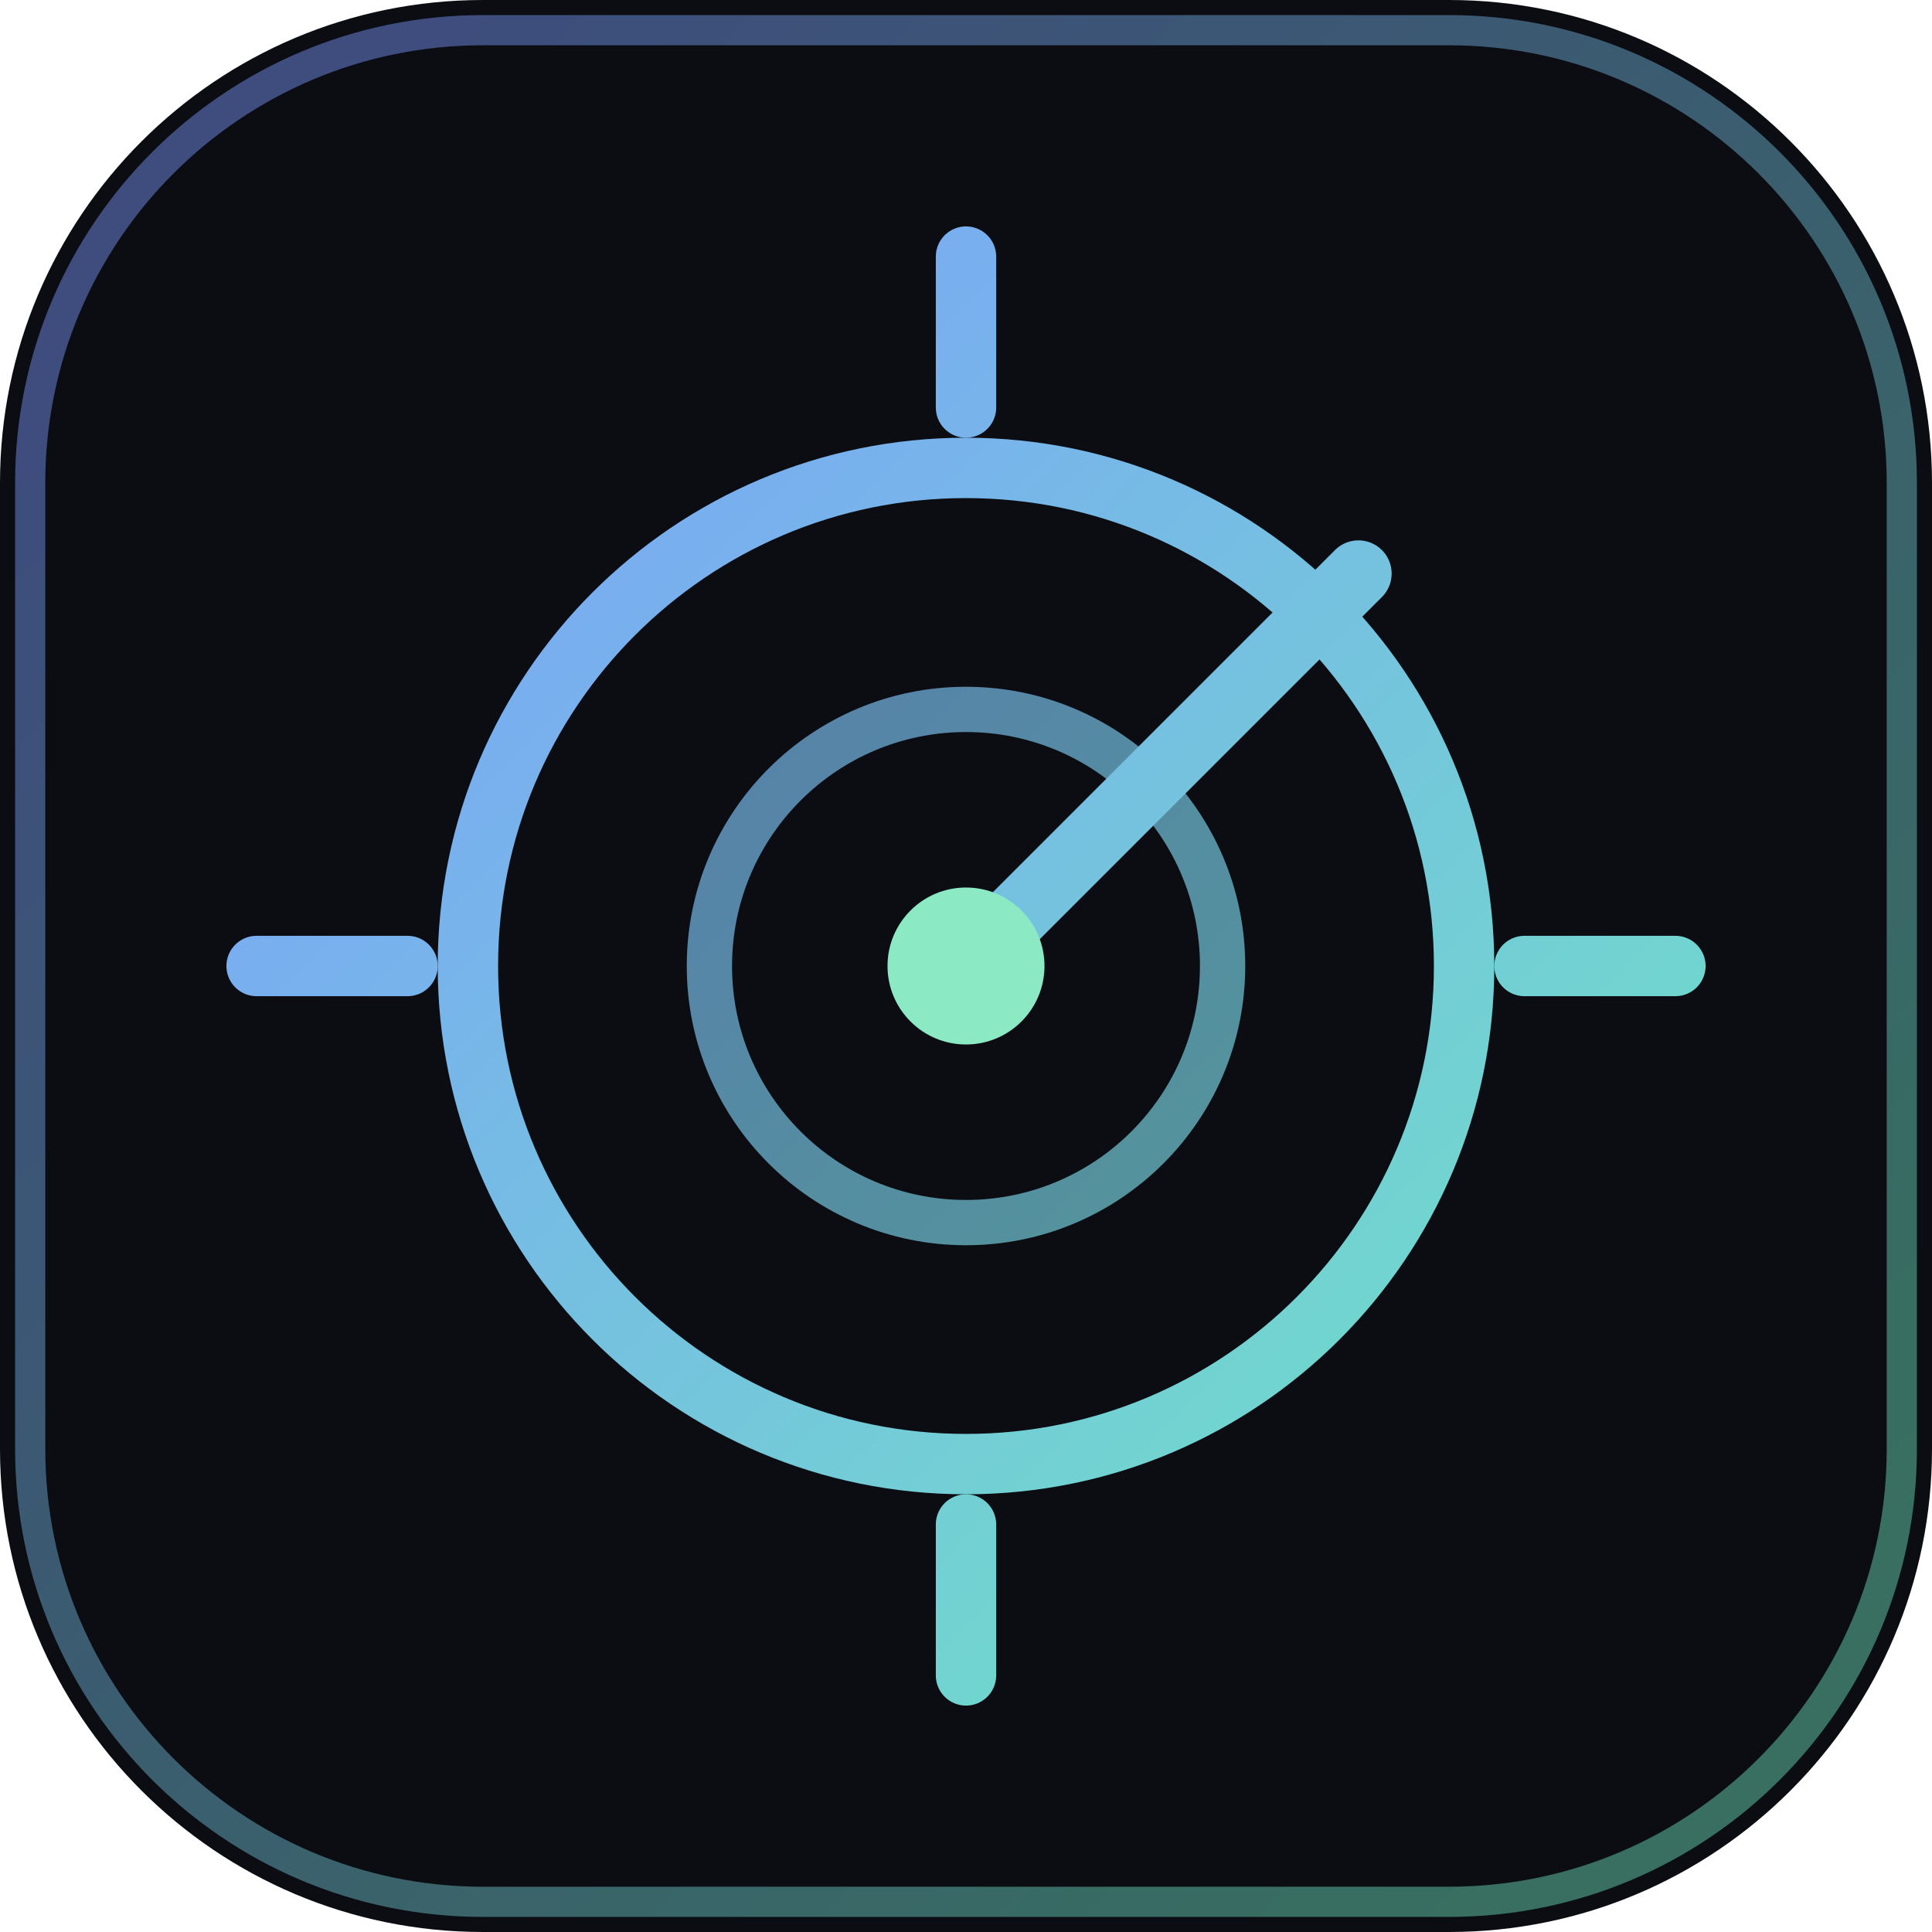
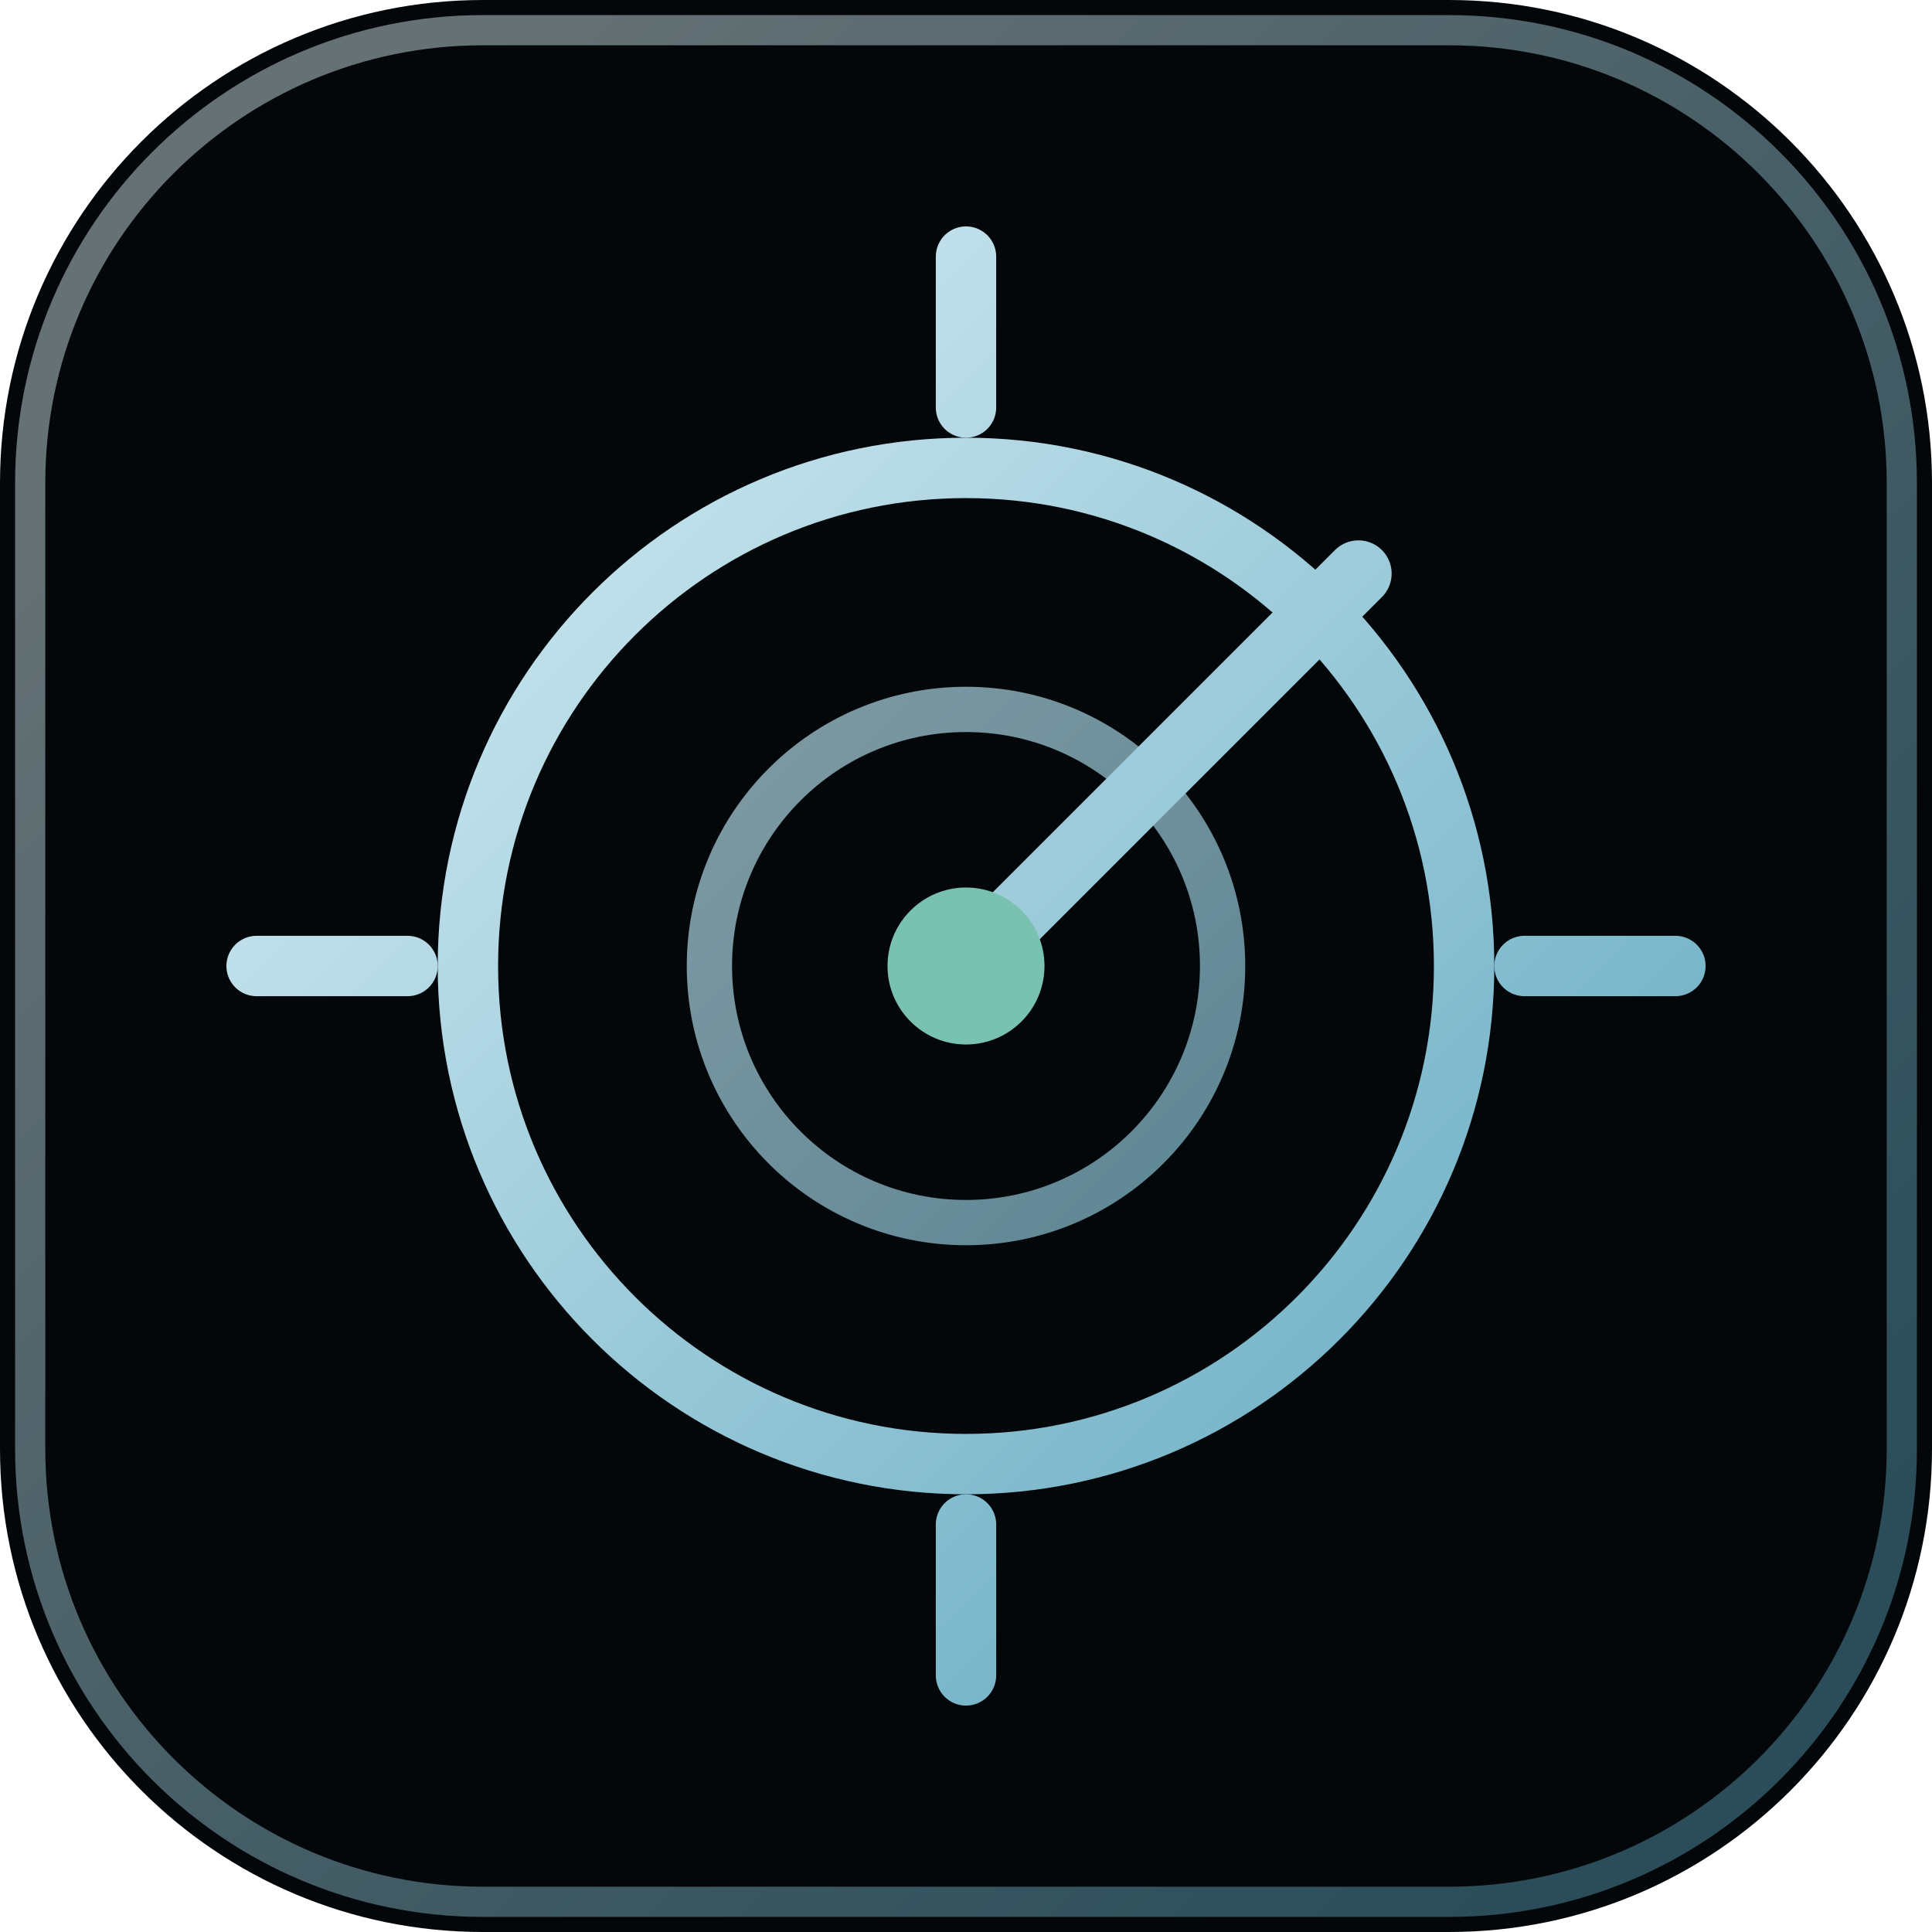
<svg xmlns="http://www.w3.org/2000/svg" viewBox="0 0 64 64" fill="none">
-   <rect width="64" height="64" rx="16" fill="#0B0D13" />
+   <rect width="64" height="64" rx="16" fill="#04070A" />
  <rect x="1" y="1" width="62" height="62" rx="15" stroke="url(#g)" stroke-opacity=".45" />
  <circle cx="32" cy="32" r="16.5" stroke="url(#g)" stroke-width="2" />
  <circle cx="32" cy="32" r="8.5" stroke="url(#g)" stroke-width="1.5" stroke-opacity=".7" />
  <path d="M32 32L45 19" stroke="url(#g)" stroke-width="2.2" stroke-linecap="round" />
-   <circle cx="32" cy="32" r="2.6" fill="#8BE9C4" />
+   <circle cx="32" cy="32" r="2.6" fill="#79C2B2" />
  <path d="M32 8.5v5M32 50.5v5M8.5 32h5M50.5 32h5" stroke="url(#g)" stroke-width="2" stroke-linecap="round" />
  <defs>
    <linearGradient id="g" x1="8" y1="8" x2="56" y2="56" gradientUnits="userSpaceOnUse">
-       <stop stop-color="#7C9CFF" />
-       <stop offset="1" stop-color="#6EE7C0" />
+       <stop stop-color="#DFF3F9" />
+       <stop offset="1" stop-color="#5AA3BB" />
    </linearGradient>
  </defs>
</svg>
